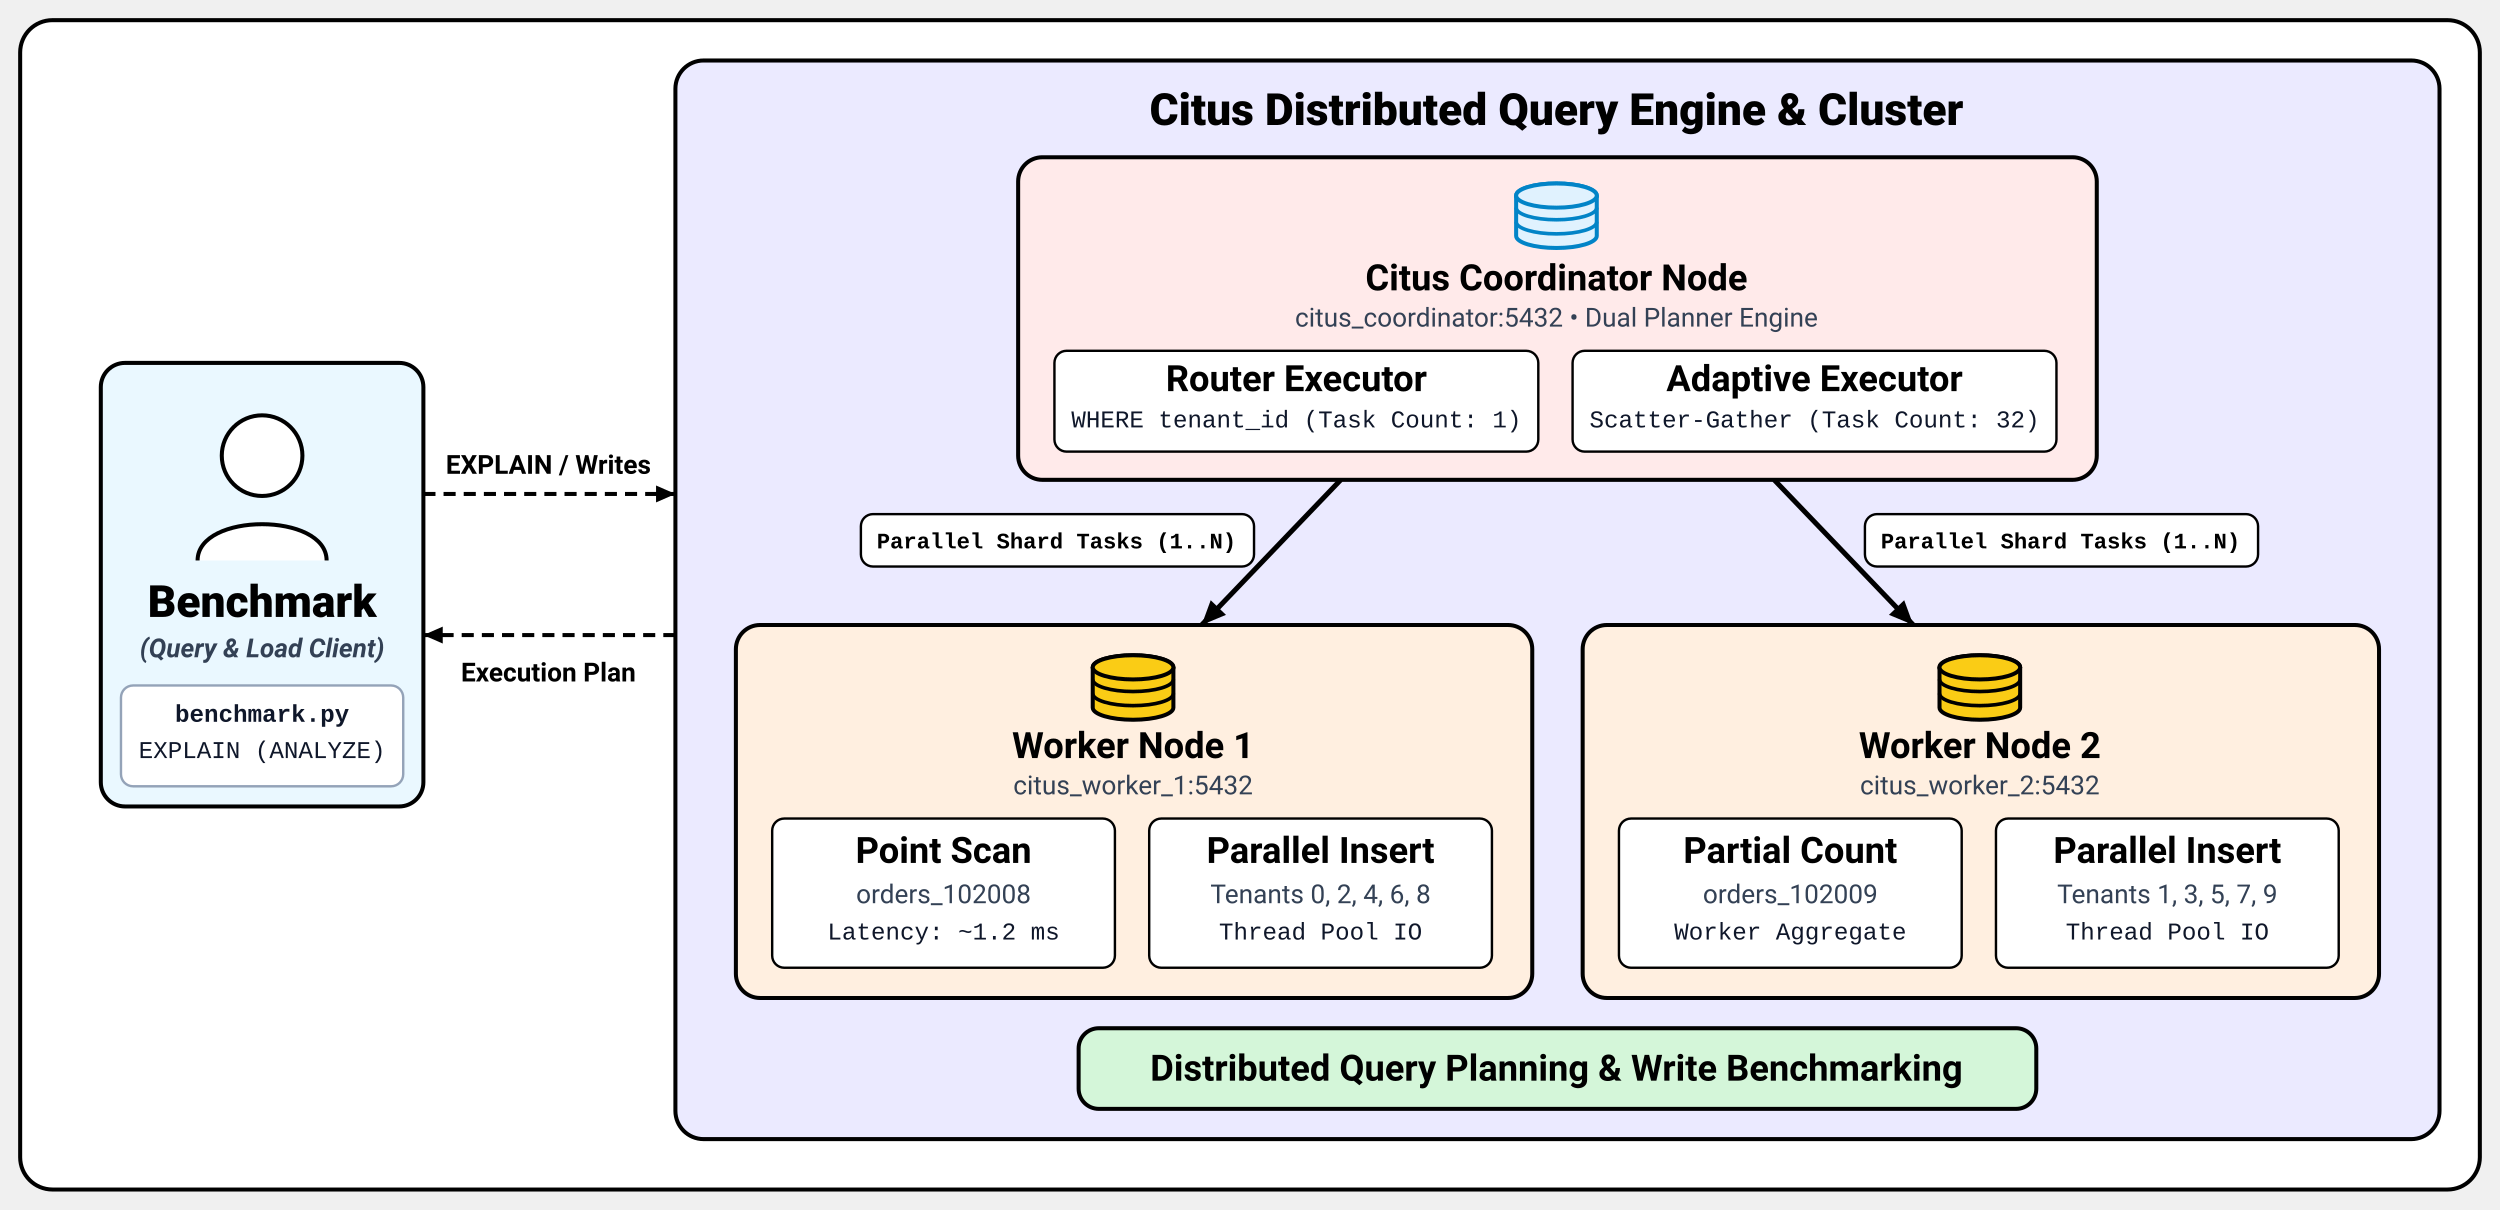
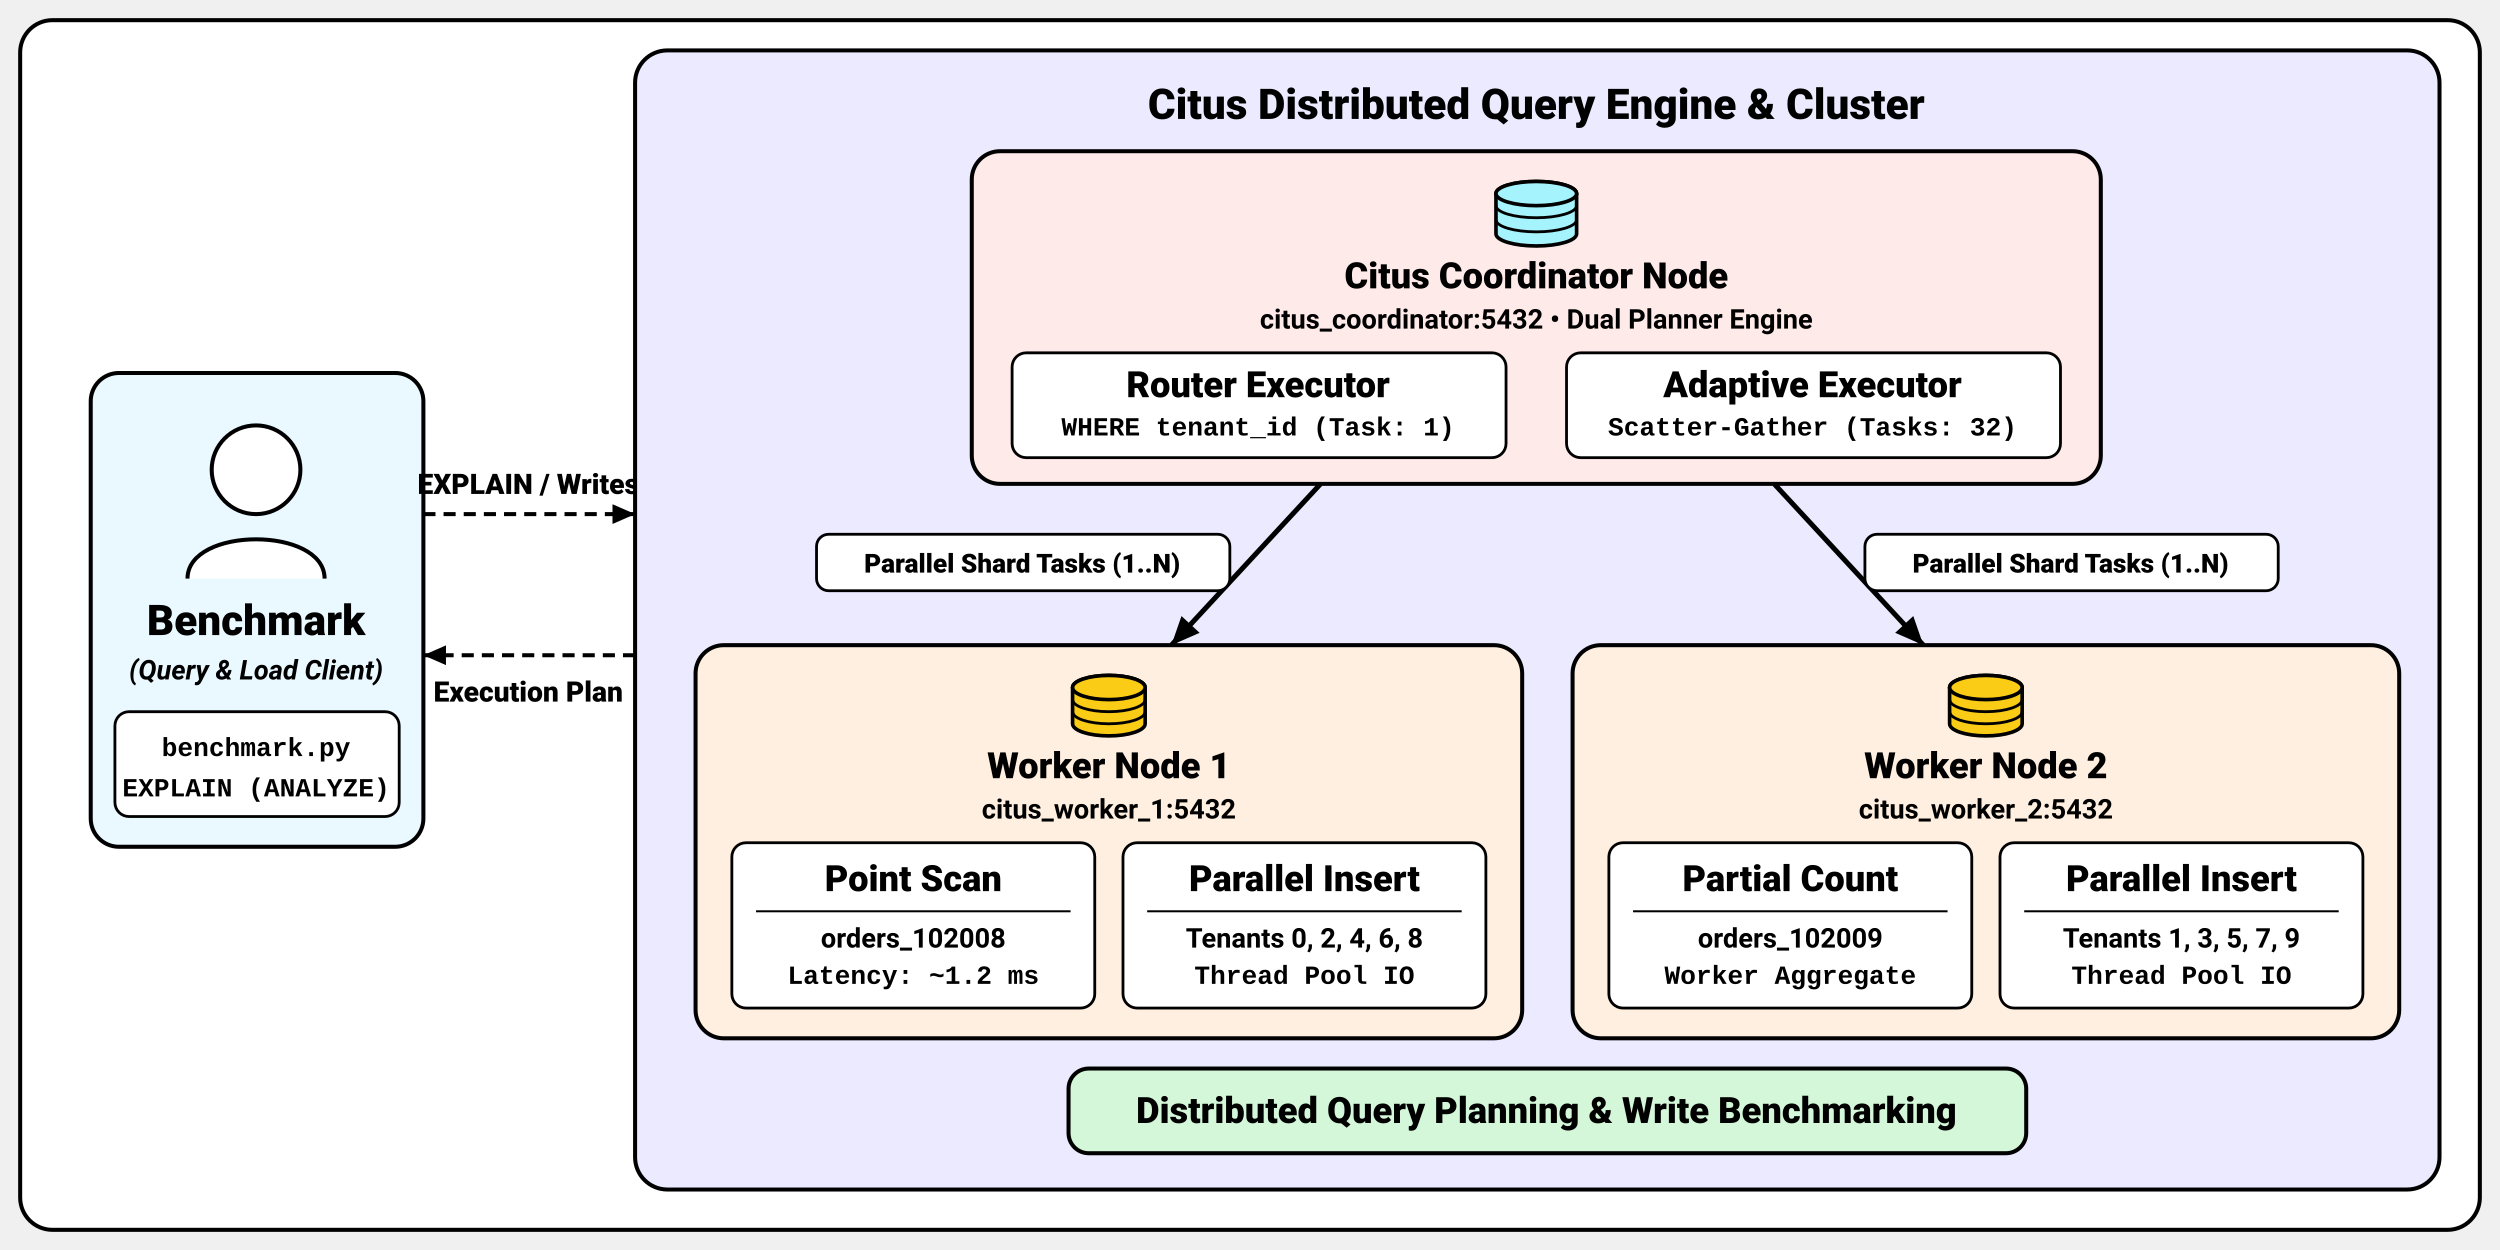
- <svg xmlns="http://www.w3.org/2000/svg" viewBox="0 0 1240 600" width="100%" height="auto">
+ <svg xmlns="http://www.w3.org/2000/svg" viewBox="0 0 1240 620" width="100%" height="auto">
  <defs>
    <style>
-       .txt-title { font-family: -apple-system, BlinkMacSystemFont, "Segoe UI", Roboto, Helvetica, Arial, sans-serif; font-size: 22px; font-weight: 800; fill: #000000; }
-       .txt-node-title { font-family: -apple-system, BlinkMacSystemFont, "Segoe UI", Roboto, Helvetica, Arial, sans-serif; font-size: 18px; font-weight: 700; fill: #000000; }
-       .txt-node-sub { font-family: -apple-system, BlinkMacSystemFont, "Segoe UI", Roboto, Helvetica, Arial, sans-serif; font-size: 13px; fill: #334155; }
-       .txt-node-code { font-family: "SFMono-Regular", Consolas, "Liberation Mono", Menlo, monospace; font-size: 12px; fill: #0f172a; }
-       .txt-arrow-label { font-family: -apple-system, BlinkMacSystemFont, "Segoe UI", Roboto, Helvetica, Arial, sans-serif; font-size: 13px; font-weight: 700; fill: #000000; }
-       .txt-badge { font-family: "SFMono-Regular", Consolas, "Liberation Mono", Menlo, monospace; font-size: 11px; font-weight: 700; fill: #000000; }
+       .txt-title { font-family: -apple-system, BlinkMacSystemFont, "Segoe UI", Roboto, Helvetica, Arial, sans-serif; font-size: 21px; font-weight: 800; fill: #000000; }
+       .txt-node-title { font-family: -apple-system, BlinkMacSystemFont, "Segoe UI", Roboto, Helvetica, Arial, sans-serif; font-size: 18px; font-weight: 800; fill: #000000; }
+       .txt-node-sub { font-family: -apple-system, BlinkMacSystemFont, "Segoe UI", Roboto, Helvetica, Arial, sans-serif; font-size: 13.5px; font-weight: 600; fill: #000000; }
+       .txt-node-code { font-family: "SFMono-Regular", Consolas, "Liberation Mono", Menlo, monospace; font-size: 13px; font-weight: 700; fill: #000000; }
+       .txt-arrow-label { font-family: -apple-system, BlinkMacSystemFont, "Segoe UI", Roboto, Helvetica, Arial, sans-serif; font-size: 14px; font-weight: 800; fill: #000000; }
+       .txt-badge { font-family: -apple-system, BlinkMacSystemFont, "Segoe UI", Roboto, Helvetica, Arial, sans-serif; font-size: 13px; font-weight: 800; fill: #000000; }
    </style>
-     <marker id="arrow" viewBox="0 0 10 10" refX="8" refY="5" markerWidth="6" markerHeight="6" orient="auto">
+     <marker id="arrow" viewBox="0 0 10 10" refX="8" refY="5" markerWidth="7" markerHeight="7" orient="auto">
      <path d="M 0 1.5 L 8 5 L 0 8.5 z" fill="#000000" />
    </marker>
-     <marker id="arrow-muted" viewBox="0 0 10 10" refX="8" refY="5" markerWidth="6" markerHeight="6" orient="auto">
-       <path d="M 0 1.5 L 8 5 L 0 8.5 z" fill="#94a3b8" />
-     </marker>
-     <marker id="arrow-green" viewBox="0 0 10 10" refX="8" refY="5" markerWidth="6" markerHeight="6" orient="auto">
-       <path d="M 0 1.5 L 8 5 L 0 8.5 z" fill="#16a34a" />
-     </marker>
  </defs>
-   <rect x="10" y="10" width="1220" height="580" rx="16" fill="#ffffff" stroke="#000000" stroke-width="2" />
-   <g transform="translate(50, 180)">
-     <rect width="160" height="220" rx="12" fill="#eaf8ff" stroke="#000000" stroke-width="2" />
-     <circle cx="80" cy="46" r="20" fill="#ffffff" stroke="#000000" stroke-width="2" />
-     <path d="M 48 98 C 48 74, 112 74, 112 98" fill="#ffffff" stroke="#000000" stroke-width="2" />
-     <text x="80" y="126" class="txt-title" font-size="19" text-anchor="middle">Benchmark</text>
-     <text x="80" y="146" class="txt-node-sub" font-style="italic" font-weight="600" text-anchor="middle">(Query &amp; Load Client)</text>
-     <g transform="translate(10, 160)">
-       <rect width="140" height="50" rx="6" fill="#ffffff" stroke="#94a3b8" stroke-width="1.2" />
-       <text x="70" y="18" class="txt-node-code" font-weight="700" text-anchor="middle">benchmark.py</text>
-       <text x="70" y="36" class="txt-node-code" font-size="11" text-anchor="middle">EXPLAIN (ANALYZE)</text>
+   <rect x="10" y="10" width="1220" height="600" rx="16" fill="#ffffff" stroke="#000000" stroke-width="2" />
+   <g transform="translate(45, 185)">
+     <rect width="165" height="235" rx="14" fill="#eaf8ff" stroke="#000000" stroke-width="2" />
+     <circle cx="82" cy="48" r="22" fill="#ffffff" stroke="#000000" stroke-width="2" />
+     <path d="M 48 102 C 48 76, 116 76, 116 102" fill="#ffffff" stroke="#000000" stroke-width="2" />
+     <text x="82" y="130" class="txt-title" text-anchor="middle">Benchmark</text>
+     <text x="82" y="152" class="txt-node-sub" font-style="italic" text-anchor="middle">(Query &amp; Load Client)</text>
+     <g transform="translate(12, 168)">
+       <rect width="141" height="52" rx="7" fill="#ffffff" stroke="#000000" stroke-width="1.4" />
+       <text x="70" y="22" class="txt-node-code" text-anchor="middle">benchmark.py</text>
+       <text x="70" y="42" class="txt-node-code" font-size="12" text-anchor="middle">EXPLAIN (ANALYZE)</text>
    </g>
  </g>
-   <path d="M 210 245 L 335 245" fill="none" stroke="#000000" stroke-width="2" stroke-dasharray="6 4" marker-end="url(#arrow)" />
-   <text x="272" y="235" class="txt-arrow-label" text-anchor="middle">EXPLAIN / Writes</text>
-   <path d="M 335 315 L 210 315" fill="none" stroke="#000000" stroke-width="2" stroke-dasharray="6 4" marker-end="url(#arrow)" />
-   <text x="272" y="338" class="txt-arrow-label" text-anchor="middle">Execution Plan</text>
-   <g transform="translate(335, 30)">
-     <rect width="875" height="535" rx="14" fill="#ebeaff" stroke="#000000" stroke-width="2" />
-     <text x="437" y="32" class="txt-title" text-anchor="middle">Citus Distributed Query Engine &amp; Cluster</text>
-     <g transform="translate(170, 48)">
-       <rect width="535" height="160" rx="12" fill="#ffeaea" stroke="#000000" stroke-width="2" />
-       <g transform="translate(245, 10)">
-         <ellipse cx="22" cy="9" rx="20" ry="6" fill="#e0f2fe" stroke="#0284c7" stroke-width="2" />
-         <path d="M 2 9 L 2 29 A 20 6 0 0 0 42 29 L 42 9" fill="#e0f2fe" stroke="#0284c7" stroke-width="2" />
-         <path d="M 2 15 A 20 6 0 0 0 42 15" fill="none" stroke="#0284c7" stroke-width="1.8" />
-         <path d="M 2 22 A 20 6 0 0 0 42 22" fill="none" stroke="#0284c7" stroke-width="1.8" />
-         <ellipse cx="22" cy="9" rx="20" ry="6" fill="#e0f2fe" stroke="#0284c7" stroke-width="2" />
+   <path d="M 210 255 L 315 255" fill="none" stroke="#000000" stroke-width="2" stroke-dasharray="6 4" marker-end="url(#arrow)" />
+   <text x="262" y="245" class="txt-arrow-label" text-anchor="middle">EXPLAIN / Writes</text>
+   <path d="M 315 325 L 210 325" fill="none" stroke="#000000" stroke-width="2" stroke-dasharray="6 4" marker-end="url(#arrow)" />
+   <text x="262" y="348" class="txt-arrow-label" text-anchor="middle">Execution Plan</text>
+   <g transform="translate(315, 25)">
+     <rect width="895" height="565" rx="16" fill="#ebeaff" stroke="#000000" stroke-width="2" />
+     <text x="447" y="34" class="txt-title" text-anchor="middle">Citus Distributed Query Engine &amp; Cluster</text>
+     <g transform="translate(167, 50)">
+       <rect width="560" height="165" rx="14" fill="#ffeaea" stroke="#000000" stroke-width="2" />
+       <g transform="translate(258, 12)">
+         <ellipse cx="22" cy="9" rx="20" ry="6" fill="#a5f3fc" stroke="#000000" stroke-width="1.8" />
+         <path d="M 2 9 L 2 29 A 20 6 0 0 0 42 29 L 42 9" fill="#a5f3fc" stroke="#000000" stroke-width="1.8" />
+         <path d="M 2 15 A 20 6 0 0 0 42 15" fill="none" stroke="#000000" stroke-width="1.4" />
+         <path d="M 2 22 A 20 6 0 0 0 42 22" fill="none" stroke="#000000" stroke-width="1.4" />
+         <ellipse cx="22" cy="9" rx="20" ry="6" fill="#a5f3fc" stroke="#000000" stroke-width="1.8" />
      </g>
-       <text x="267" y="66" class="txt-node-title" text-anchor="middle">Citus Coordinator Node</text>
-       <text x="267" y="84" class="txt-node-sub" text-anchor="middle">citus_coordinator:5432 • Dual Planner Engine</text>
-       <g transform="translate(18, 96)">
-         <rect width="240" height="50" rx="6" fill="#ffffff" stroke="#000000" stroke-width="1.2" />
-         <text x="120" y="20" class="txt-node-title" font-size="13" text-anchor="middle">Router Executor</text>
-         <text x="120" y="38" class="txt-node-code" font-size="11" fill="#15803d" text-anchor="middle">WHERE tenant_id (Task Count: 1)</text>
+       <text x="280" y="68" class="txt-node-title" text-anchor="middle">Citus Coordinator Node</text>
+       <text x="280" y="88" class="txt-node-sub" text-anchor="middle">citus_coordinator:5432 • Dual Planner Engine</text>
+       <g transform="translate(20, 100)">
+         <rect width="245" height="52" rx="7" fill="#ffffff" stroke="#000000" stroke-width="1.4" />
+         <text x="122" y="22" class="txt-node-title" font-size="14.5" text-anchor="middle">Router Executor</text>
+         <text x="122" y="41" class="txt-node-code" font-size="12" text-anchor="middle">WHERE tenant_id (Task: 1)</text>
      </g>
-       <g transform="translate(275, 96)">
-         <rect width="240" height="50" rx="6" fill="#ffffff" stroke="#000000" stroke-width="1.2" />
-         <text x="120" y="20" class="txt-node-title" font-size="13" text-anchor="middle">Adaptive Executor</text>
-         <text x="120" y="38" class="txt-node-code" font-size="11" fill="#7c3aed" text-anchor="middle">Scatter-Gather (Task Count: 32)</text>
+       <g transform="translate(295, 100)">
+         <rect width="245" height="52" rx="7" fill="#ffffff" stroke="#000000" stroke-width="1.4" />
+         <text x="122" y="22" class="txt-node-title" font-size="14.5" text-anchor="middle">Adaptive Executor</text>
+         <text x="122" y="41" class="txt-node-code" font-size="12" text-anchor="middle">Scatter-Gather (Tasks: 32)</text>
      </g>
    </g>
-     <path d="M 330 208 L 261 280" fill="none" stroke="#000000" stroke-width="2.5" marker-end="url(#arrow)" />
-     <g transform="translate(92, 225)">
-       <rect width="195" height="26" rx="6" fill="#ffffff" stroke="#000000" stroke-width="1.2" />
-       <text x="97" y="17" class="txt-badge" text-anchor="middle">Parallel Shard Tasks (1..N)</text>
+     <path d="M 340 215 L 266 295" fill="none" stroke="#000000" stroke-width="2.5" marker-end="url(#arrow)" />
+     <g transform="translate(90, 240)">
+       <rect width="205" height="28" rx="6" fill="#ffffff" stroke="#000000" stroke-width="1.4" />
+       <text x="102" y="19" class="txt-badge" text-anchor="middle">Parallel Shard Tasks (1..N)</text>
    </g>
-     <path d="M 545 208 L 614 280" fill="none" stroke="#000000" stroke-width="2.5" marker-end="url(#arrow)" />
-     <g transform="translate(590, 225)">
-       <rect width="195" height="26" rx="6" fill="#ffffff" stroke="#000000" stroke-width="1.2" />
-       <text x="97" y="17" class="txt-badge" text-anchor="middle">Parallel Shard Tasks (1..N)</text>
+     <path d="M 565 215 L 639 295" fill="none" stroke="#000000" stroke-width="2.5" marker-end="url(#arrow)" />
+     <g transform="translate(610, 240)">
+       <rect width="205" height="28" rx="6" fill="#ffffff" stroke="#000000" stroke-width="1.4" />
+       <text x="102" y="19" class="txt-badge" text-anchor="middle">Parallel Shard Tasks (1..N)</text>
    </g>
-     <g transform="translate(30, 280)">
-       <rect width="395" height="185" rx="12" fill="#ffefe0" stroke="#000000" stroke-width="2" />
-       <g transform="translate(175, 12)">
-         <ellipse cx="22" cy="9" rx="20" ry="6" fill="#facc15" stroke="#000000" stroke-width="2" />
-         <path d="M 2 9 L 2 29 A 20 6 0 0 0 42 29 L 42 9" fill="#facc15" stroke="#000000" stroke-width="2" />
-         <path d="M 2 15 A 20 6 0 0 0 42 15" fill="none" stroke="#000000" stroke-width="1.8" />
-         <path d="M 2 22 A 20 6 0 0 0 42 22" fill="none" stroke="#000000" stroke-width="1.8" />
-         <ellipse cx="22" cy="9" rx="20" ry="6" fill="#facc15" stroke="#000000" stroke-width="2" />
+     <g transform="translate(30, 295)">
+       <rect width="410" height="195" rx="14" fill="#ffefe0" stroke="#000000" stroke-width="2" />
+       <g transform="translate(185, 12)">
+         <ellipse cx="20" cy="9" rx="18" ry="6" fill="#facc15" stroke="#000000" stroke-width="1.8" />
+         <path d="M 2 9 L 2 27 A 18 6 0 0 0 38 27 L 38 9" fill="#facc15" stroke="#000000" stroke-width="1.8" />
+         <path d="M 2 15 A 18 6 0 0 0 38 15" fill="none" stroke="#000000" stroke-width="1.4" />
+         <path d="M 2 21 A 18 6 0 0 0 38 21" fill="none" stroke="#000000" stroke-width="1.4" />
+         <ellipse cx="20" cy="9" rx="18" ry="6" fill="#facc15" stroke="#000000" stroke-width="1.8" />
      </g>
-       <text x="197" y="66" class="txt-node-title" text-anchor="middle">Worker Node 1</text>
-       <text x="197" y="84" class="txt-node-sub" text-anchor="middle">citus_worker_1:5432</text>
-       <g transform="translate(18, 96)">
-         <rect width="170" height="74" rx="6" fill="#ffffff" stroke="#000000" stroke-width="1.2" />
-         <text x="85" y="22" class="txt-node-title" font-size="13" text-anchor="middle">Point Scan</text>
-         <text x="85" y="42" class="txt-node-sub" font-size="11" text-anchor="middle">orders_102008</text>
-         <text x="85" y="60" class="txt-node-code" font-size="11" fill="#15803d" text-anchor="middle">Latency: ~1.2 ms</text>
+       <text x="205" y="66" class="txt-node-title" text-anchor="middle">Worker Node 1</text>
+       <text x="205" y="86" class="txt-node-sub" text-anchor="middle">citus_worker_1:5432</text>
+       <g transform="translate(18, 98)">
+         <rect width="180" height="82" rx="7" fill="#ffffff" stroke="#000000" stroke-width="1.4" />
+         <text x="90" y="24" class="txt-node-title" font-size="14.5" text-anchor="middle">Point Scan</text>
+         <line x1="12" y1="34" x2="168" y2="34" stroke="#000000" stroke-width="1" />
+         <text x="90" y="52" class="txt-node-sub" font-size="12.5" text-anchor="middle">orders_102008</text>
+         <text x="90" y="70" class="txt-node-code" font-size="12" text-anchor="middle">Latency: ~1.2 ms</text>
      </g>
-       <g transform="translate(205, 96)">
-         <rect width="170" height="74" rx="6" fill="#ffffff" stroke="#000000" stroke-width="1.2" />
-         <text x="85" y="22" class="txt-node-title" font-size="13" text-anchor="middle">Parallel Insert</text>
-         <text x="85" y="42" class="txt-node-sub" font-size="11" text-anchor="middle">Tenants 0, 2, 4, 6, 8</text>
-         <text x="85" y="60" class="txt-node-code" font-size="11" fill="#0284c7" text-anchor="middle">Thread Pool IO</text>
+       <g transform="translate(212, 98)">
+         <rect width="180" height="82" rx="7" fill="#ffffff" stroke="#000000" stroke-width="1.4" />
+         <text x="90" y="24" class="txt-node-title" font-size="14.5" text-anchor="middle">Parallel Insert</text>
+         <line x1="12" y1="34" x2="168" y2="34" stroke="#000000" stroke-width="1" />
+         <text x="90" y="52" class="txt-node-sub" font-size="12.5" text-anchor="middle">Tenants 0, 2, 4, 6, 8</text>
+         <text x="90" y="70" class="txt-node-code" font-size="12" text-anchor="middle">Thread Pool IO</text>
      </g>
    </g>
-     <g transform="translate(450, 280)">
-       <rect width="395" height="185" rx="12" fill="#ffefe0" stroke="#000000" stroke-width="2" />
-       <g transform="translate(175, 12)">
-         <ellipse cx="22" cy="9" rx="20" ry="6" fill="#facc15" stroke="#000000" stroke-width="2" />
-         <path d="M 2 9 L 2 29 A 20 6 0 0 0 42 29 L 42 9" fill="#facc15" stroke="#000000" stroke-width="2" />
-         <path d="M 2 15 A 20 6 0 0 0 42 15" fill="none" stroke="#000000" stroke-width="1.8" />
-         <path d="M 2 22 A 20 6 0 0 0 42 22" fill="none" stroke="#000000" stroke-width="1.8" />
-         <ellipse cx="22" cy="9" rx="20" ry="6" fill="#facc15" stroke="#000000" stroke-width="2" />
+     <g transform="translate(465, 295)">
+       <rect width="410" height="195" rx="14" fill="#ffefe0" stroke="#000000" stroke-width="2" />
+       <g transform="translate(185, 12)">
+         <ellipse cx="20" cy="9" rx="18" ry="6" fill="#facc15" stroke="#000000" stroke-width="1.8" />
+         <path d="M 2 9 L 2 27 A 18 6 0 0 0 38 27 L 38 9" fill="#facc15" stroke="#000000" stroke-width="1.8" />
+         <path d="M 2 15 A 18 6 0 0 0 38 15" fill="none" stroke="#000000" stroke-width="1.4" />
+         <path d="M 2 21 A 18 6 0 0 0 38 21" fill="none" stroke="#000000" stroke-width="1.4" />
+         <ellipse cx="20" cy="9" rx="18" ry="6" fill="#facc15" stroke="#000000" stroke-width="1.8" />
      </g>
-       <text x="197" y="66" class="txt-node-title" text-anchor="middle">Worker Node 2</text>
-       <text x="197" y="84" class="txt-node-sub" text-anchor="middle">citus_worker_2:5432</text>
-       <g transform="translate(18, 96)">
-         <rect width="170" height="74" rx="6" fill="#ffffff" stroke="#000000" stroke-width="1.2" />
-         <text x="85" y="22" class="txt-node-title" font-size="13" text-anchor="middle">Partial Count</text>
-         <text x="85" y="42" class="txt-node-sub" font-size="11" text-anchor="middle">orders_102009</text>
-         <text x="85" y="60" class="txt-node-code" font-size="11" fill="#7c3aed" text-anchor="middle">Worker Aggregate</text>
+       <text x="205" y="66" class="txt-node-title" text-anchor="middle">Worker Node 2</text>
+       <text x="205" y="86" class="txt-node-sub" text-anchor="middle">citus_worker_2:5432</text>
+       <g transform="translate(18, 98)">
+         <rect width="180" height="82" rx="7" fill="#ffffff" stroke="#000000" stroke-width="1.4" />
+         <text x="90" y="24" class="txt-node-title" font-size="14.5" text-anchor="middle">Partial Count</text>
+         <line x1="12" y1="34" x2="168" y2="34" stroke="#000000" stroke-width="1" />
+         <text x="90" y="52" class="txt-node-sub" font-size="12.5" text-anchor="middle">orders_102009</text>
+         <text x="90" y="70" class="txt-node-code" font-size="12" text-anchor="middle">Worker Aggregate</text>
      </g>
-       <g transform="translate(205, 96)">
-         <rect width="170" height="74" rx="6" fill="#ffffff" stroke="#000000" stroke-width="1.2" />
-         <text x="85" y="22" class="txt-node-title" font-size="13" text-anchor="middle">Parallel Insert</text>
-         <text x="85" y="42" class="txt-node-sub" font-size="11" text-anchor="middle">Tenants 1, 3, 5, 7, 9</text>
-         <text x="85" y="60" class="txt-node-code" font-size="11" fill="#0284c7" text-anchor="middle">Thread Pool IO</text>
+       <g transform="translate(212, 98)">
+         <rect width="180" height="82" rx="7" fill="#ffffff" stroke="#000000" stroke-width="1.4" />
+         <text x="90" y="24" class="txt-node-title" font-size="14.5" text-anchor="middle">Parallel Insert</text>
+         <line x1="12" y1="34" x2="168" y2="34" stroke="#000000" stroke-width="1" />
+         <text x="90" y="52" class="txt-node-sub" font-size="12.5" text-anchor="middle">Tenants 1, 3, 5, 7, 9</text>
+         <text x="90" y="70" class="txt-node-code" font-size="12" text-anchor="middle">Thread Pool IO</text>
      </g>
    </g>
-     <g transform="translate(200, 480)">
-       <rect width="475" height="40" rx="10" fill="#d4f6d9" stroke="#000000" stroke-width="2" />
-       <text x="237" y="26" class="txt-node-title" font-size="15" text-anchor="middle">Distributed Query Planning &amp; Write Benchmarking</text>
+     <g transform="translate(215, 505)">
+       <rect width="475" height="42" rx="10" fill="#d4f6d9" stroke="#000000" stroke-width="2" />
+       <text x="237" y="27" class="txt-node-title" font-size="15.5" text-anchor="middle">Distributed Query Planning &amp; Write Benchmarking</text>
    </g>
  </g>
</svg>
